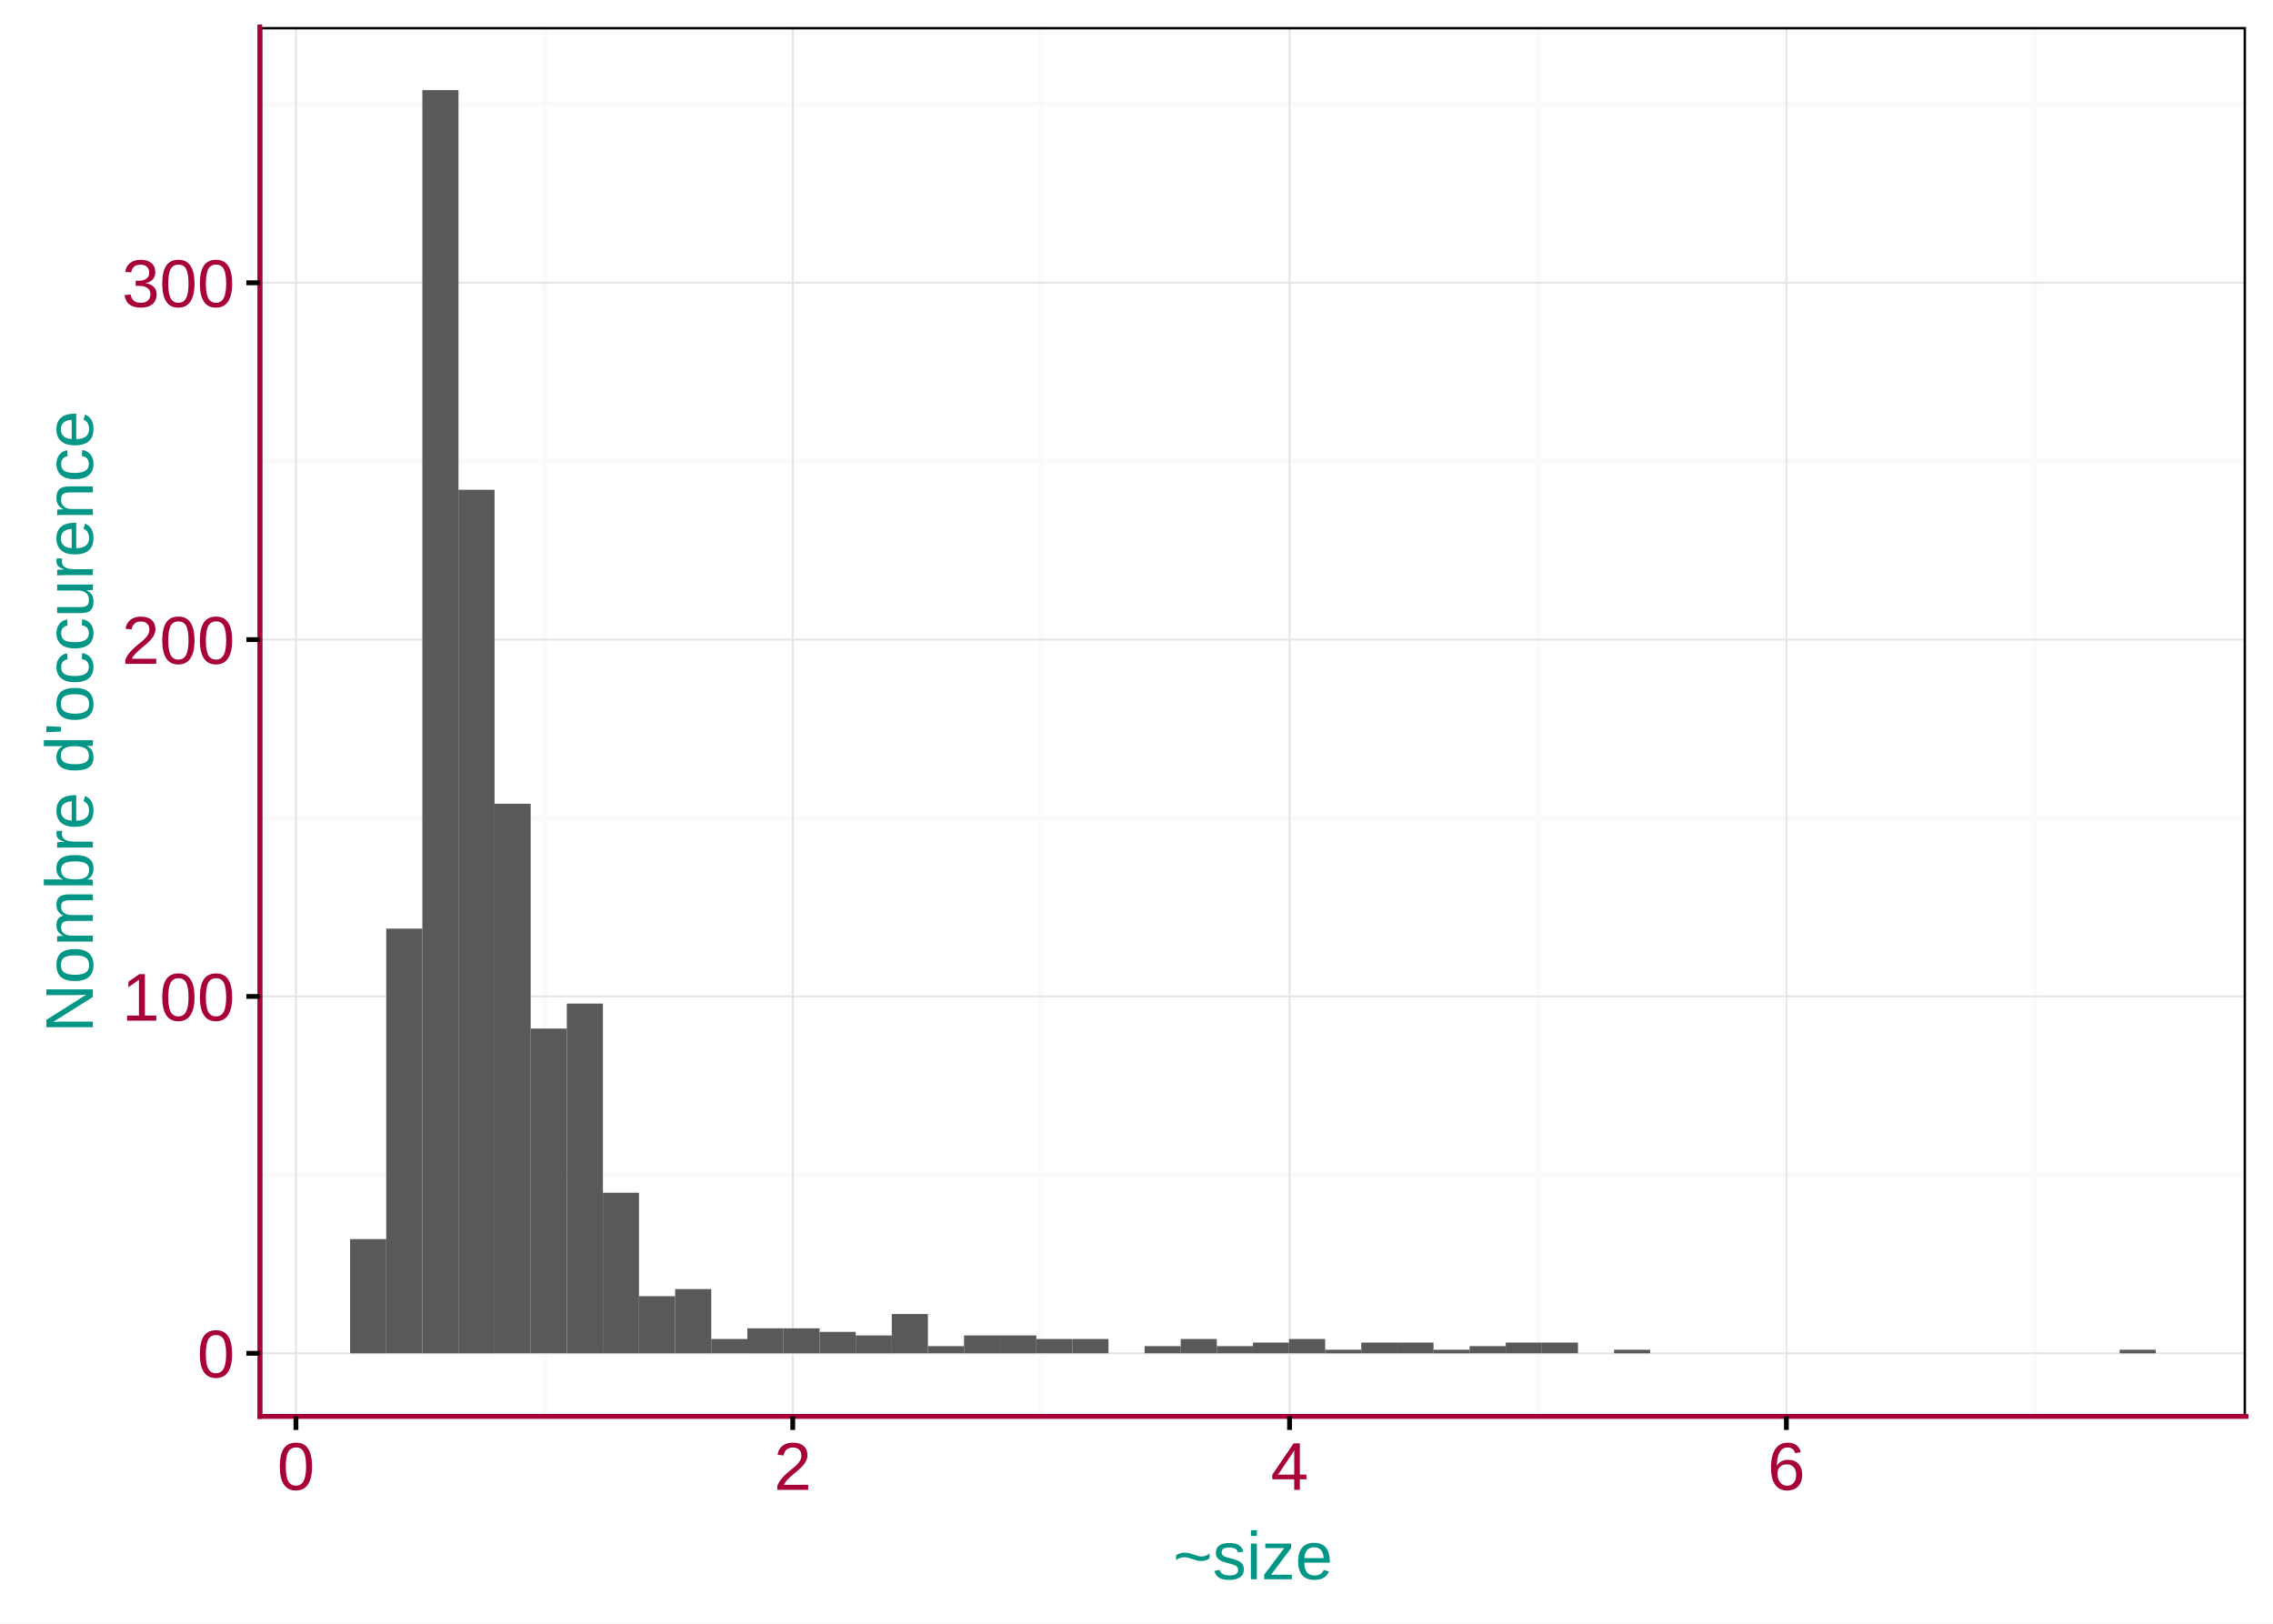
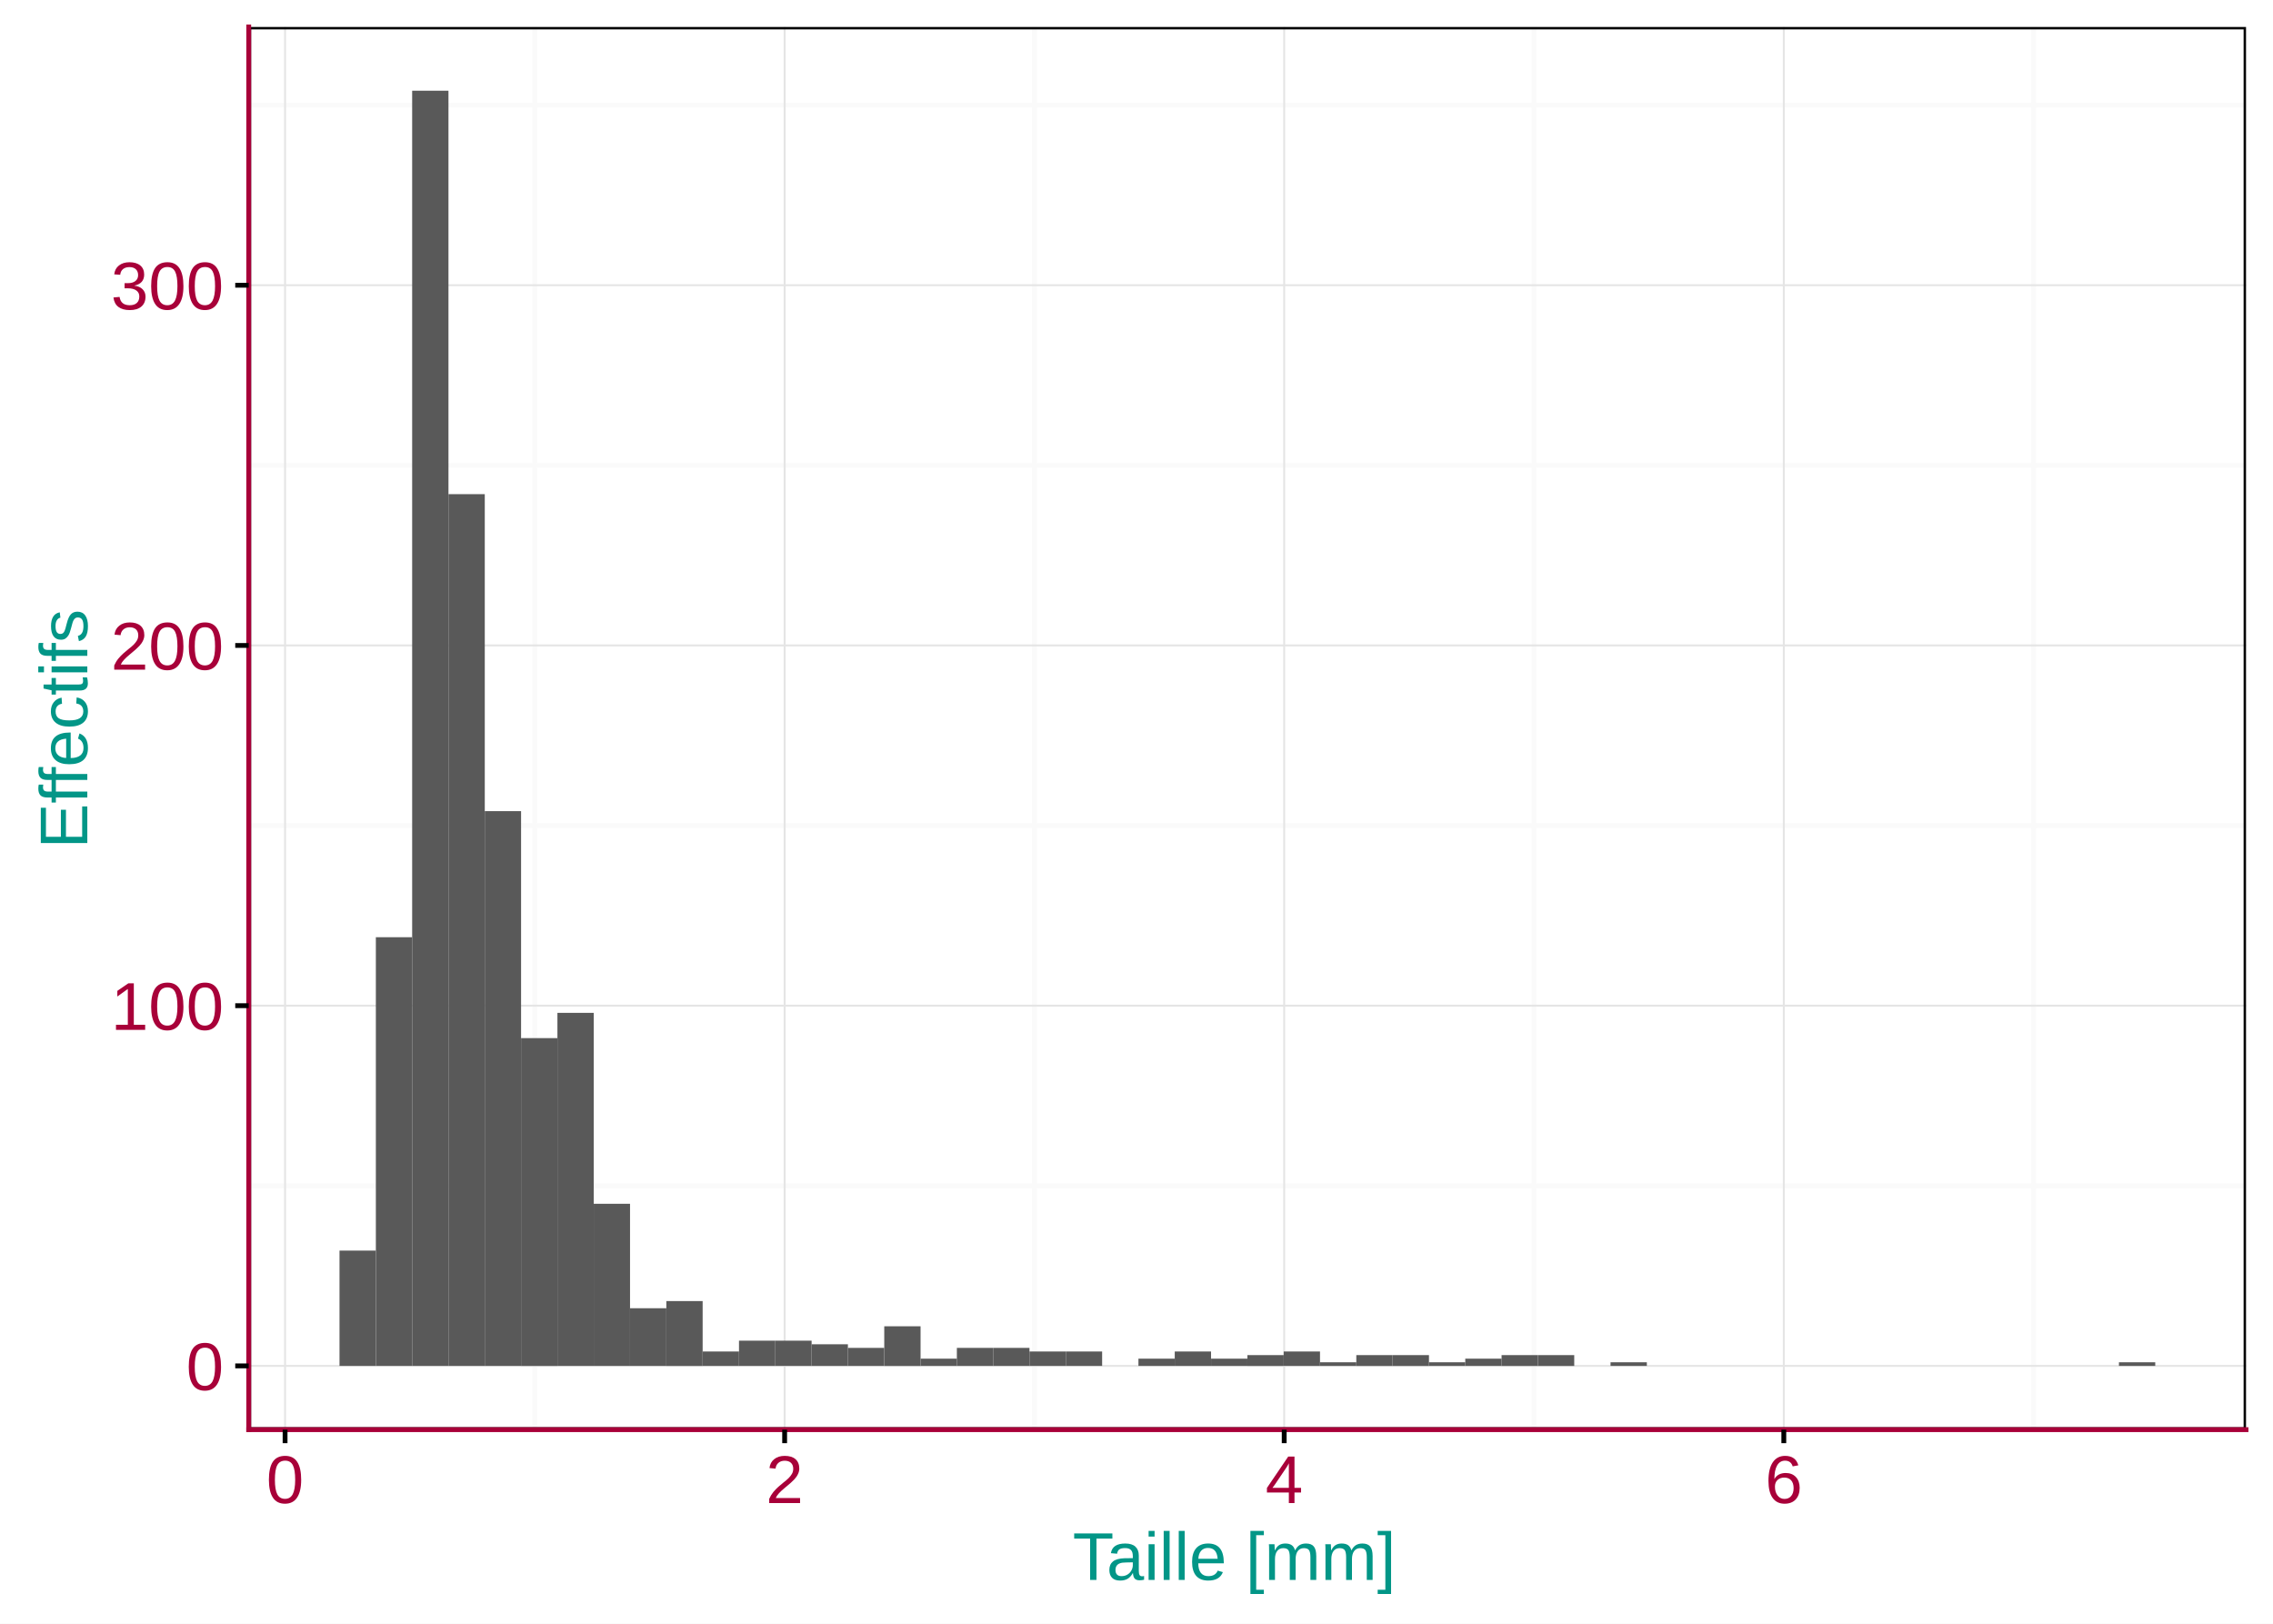
<svg xmlns="http://www.w3.org/2000/svg" viewBox="0 0 504.00 360.00">
  <defs>
    <style type="text/css">
    line, polyline, path, rect, circle {
      fill: none;
      stroke: #000000;
      stroke-linecap: round;
      stroke-linejoin: round;
      stroke-miterlimit: 10.00;
    }
  </style>
  </defs>
  <rect width="100%" height="100%" style="stroke: none; fill: #FFFFFF;" />
  <rect x="0.00" y="0.00" width="504.00" height="360.00" style="stroke-width: 0.00; stroke: none;" />
  <defs>
-     <clipPath id="cpNTcuNjEzMnw0OTguMDIyfDMxNC4wMzl8NS45Nzc1OA==">
-       <rect x="57.61" y="5.98" width="440.41" height="308.06" />
+     <clipPath id="cpNTUuMTUzMnw0OTguMDIyfDMxNi45Njd8NS45Nzc1OA==">
+       <rect x="55.15" y="5.98" width="442.87" height="310.99" />
    </clipPath>
  </defs>
-   <rect x="57.61" y="5.98" width="440.41" height="308.06" style="stroke-width: 0.00; stroke: none; fill: #FFFFFF;" clip-path="url(#cpNTcuNjEzMnw0OTguMDIyfDMxNC4wMzl8NS45Nzc1OA==)" />
-   <polyline points="57.61,260.48 498.02,260.48 " style="stroke-width: 1.07; stroke: #FAFAFA; stroke-linecap: butt;" clip-path="url(#cpNTcuNjEzMnw0OTguMDIyfDMxNC4wMzl8NS45Nzc1OA==)" />
-   <polyline points="57.61,181.37 498.02,181.37 " style="stroke-width: 1.07; stroke: #FAFAFA; stroke-linecap: butt;" clip-path="url(#cpNTcuNjEzMnw0OTguMDIyfDMxNC4wMzl8NS45Nzc1OA==)" />
-   <polyline points="57.61,102.26 498.02,102.26 " style="stroke-width: 1.07; stroke: #FAFAFA; stroke-linecap: butt;" clip-path="url(#cpNTcuNjEzMnw0OTguMDIyfDMxNC4wMzl8NS45Nzc1OA==)" />
-   <polyline points="57.61,23.14 498.02,23.14 " style="stroke-width: 1.07; stroke: #FAFAFA; stroke-linecap: butt;" clip-path="url(#cpNTcuNjEzMnw0OTguMDIyfDMxNC4wMzl8NS45Nzc1OA==)" />
-   <polyline points="120.70,314.04 120.70,5.98 " style="stroke-width: 1.07; stroke: #FAFAFA; stroke-linecap: butt;" clip-path="url(#cpNTcuNjEzMnw0OTguMDIyfDMxNC4wMzl8NS45Nzc1OA==)" />
-   <polyline points="230.86,314.04 230.86,5.98 " style="stroke-width: 1.07; stroke: #FAFAFA; stroke-linecap: butt;" clip-path="url(#cpNTcuNjEzMnw0OTguMDIyfDMxNC4wMzl8NS45Nzc1OA==)" />
-   <polyline points="341.02,314.04 341.02,5.98 " style="stroke-width: 1.07; stroke: #FAFAFA; stroke-linecap: butt;" clip-path="url(#cpNTcuNjEzMnw0OTguMDIyfDMxNC4wMzl8NS45Nzc1OA==)" />
-   <polyline points="451.17,314.04 451.17,5.98 " style="stroke-width: 1.07; stroke: #FAFAFA; stroke-linecap: butt;" clip-path="url(#cpNTcuNjEzMnw0OTguMDIyfDMxNC4wMzl8NS45Nzc1OA==)" />
-   <polyline points="57.61,300.04 498.02,300.04 " style="stroke-width: 0.43; stroke: #E5E5E5; stroke-linecap: butt;" clip-path="url(#cpNTcuNjEzMnw0OTguMDIyfDMxNC4wMzl8NS45Nzc1OA==)" />
-   <polyline points="57.61,220.92 498.02,220.92 " style="stroke-width: 0.43; stroke: #E5E5E5; stroke-linecap: butt;" clip-path="url(#cpNTcuNjEzMnw0OTguMDIyfDMxNC4wMzl8NS45Nzc1OA==)" />
-   <polyline points="57.61,141.81 498.02,141.81 " style="stroke-width: 0.43; stroke: #E5E5E5; stroke-linecap: butt;" clip-path="url(#cpNTcuNjEzMnw0OTguMDIyfDMxNC4wMzl8NS45Nzc1OA==)" />
-   <polyline points="57.61,62.70 498.02,62.70 " style="stroke-width: 0.43; stroke: #E5E5E5; stroke-linecap: butt;" clip-path="url(#cpNTcuNjEzMnw0OTguMDIyfDMxNC4wMzl8NS45Nzc1OA==)" />
-   <polyline points="65.62,314.04 65.62,5.98 " style="stroke-width: 0.43; stroke: #E5E5E5; stroke-linecap: butt;" clip-path="url(#cpNTcuNjEzMnw0OTguMDIyfDMxNC4wMzl8NS45Nzc1OA==)" />
-   <polyline points="175.78,314.04 175.78,5.98 " style="stroke-width: 0.43; stroke: #E5E5E5; stroke-linecap: butt;" clip-path="url(#cpNTcuNjEzMnw0OTguMDIyfDMxNC4wMzl8NS45Nzc1OA==)" />
-   <polyline points="285.94,314.04 285.94,5.98 " style="stroke-width: 0.43; stroke: #E5E5E5; stroke-linecap: butt;" clip-path="url(#cpNTcuNjEzMnw0OTguMDIyfDMxNC4wMzl8NS45Nzc1OA==)" />
-   <polyline points="396.10,314.04 396.10,5.98 " style="stroke-width: 0.43; stroke: #E5E5E5; stroke-linecap: butt;" clip-path="url(#cpNTcuNjEzMnw0OTguMDIyfDMxNC4wMzl8NS45Nzc1OA==)" />
-   <rect x="77.63" y="274.72" width="8.01" height="25.32" style="stroke-width: 1.07; stroke: none; stroke-linecap: butt; fill: #595959;" clip-path="url(#cpNTcuNjEzMnw0OTguMDIyfDMxNC4wMzl8NS45Nzc1OA==)" />
-   <rect x="85.64" y="205.89" width="8.01" height="94.14" style="stroke-width: 1.07; stroke: none; stroke-linecap: butt; fill: #595959;" clip-path="url(#cpNTcuNjEzMnw0OTguMDIyfDMxNC4wMzl8NS45Nzc1OA==)" />
-   <rect x="93.65" y="19.98" width="8.01" height="280.06" style="stroke-width: 1.07; stroke: none; stroke-linecap: butt; fill: #595959;" clip-path="url(#cpNTcuNjEzMnw0OTguMDIyfDMxNC4wMzl8NS45Nzc1OA==)" />
-   <rect x="101.65" y="108.59" width="8.01" height="191.45" style="stroke-width: 1.07; stroke: none; stroke-linecap: butt; fill: #595959;" clip-path="url(#cpNTcuNjEzMnw0OTguMDIyfDMxNC4wMzl8NS45Nzc1OA==)" />
-   <rect x="109.66" y="178.20" width="8.01" height="121.83" style="stroke-width: 1.07; stroke: none; stroke-linecap: butt; fill: #595959;" clip-path="url(#cpNTcuNjEzMnw0OTguMDIyfDMxNC4wMzl8NS45Nzc1OA==)" />
-   <rect x="117.67" y="228.04" width="8.01" height="71.99" style="stroke-width: 1.07; stroke: none; stroke-linecap: butt; fill: #595959;" clip-path="url(#cpNTcuNjEzMnw0OTguMDIyfDMxNC4wMzl8NS45Nzc1OA==)" />
-   <rect x="125.68" y="222.51" width="8.01" height="77.53" style="stroke-width: 1.07; stroke: none; stroke-linecap: butt; fill: #595959;" clip-path="url(#cpNTcuNjEzMnw0OTguMDIyfDMxNC4wMzl8NS45Nzc1OA==)" />
-   <rect x="133.68" y="264.44" width="8.01" height="35.60" style="stroke-width: 1.07; stroke: none; stroke-linecap: butt; fill: #595959;" clip-path="url(#cpNTcuNjEzMnw0OTguMDIyfDMxNC4wMzl8NS45Nzc1OA==)" />
-   <rect x="141.69" y="287.38" width="8.01" height="12.66" style="stroke-width: 1.07; stroke: none; stroke-linecap: butt; fill: #595959;" clip-path="url(#cpNTcuNjEzMnw0OTguMDIyfDMxNC4wMzl8NS45Nzc1OA==)" />
-   <rect x="149.70" y="285.80" width="8.01" height="14.24" style="stroke-width: 1.07; stroke: none; stroke-linecap: butt; fill: #595959;" clip-path="url(#cpNTcuNjEzMnw0OTguMDIyfDMxNC4wMzl8NS45Nzc1OA==)" />
-   <rect x="157.71" y="296.87" width="8.01" height="3.16" style="stroke-width: 1.07; stroke: none; stroke-linecap: butt; fill: #595959;" clip-path="url(#cpNTcuNjEzMnw0OTguMDIyfDMxNC4wMzl8NS45Nzc1OA==)" />
-   <rect x="165.71" y="294.50" width="8.01" height="5.54" style="stroke-width: 1.07; stroke: none; stroke-linecap: butt; fill: #595959;" clip-path="url(#cpNTcuNjEzMnw0OTguMDIyfDMxNC4wMzl8NS45Nzc1OA==)" />
-   <rect x="173.72" y="294.50" width="8.01" height="5.54" style="stroke-width: 1.07; stroke: none; stroke-linecap: butt; fill: #595959;" clip-path="url(#cpNTcuNjEzMnw0OTguMDIyfDMxNC4wMzl8NS45Nzc1OA==)" />
-   <rect x="181.73" y="295.29" width="8.01" height="4.75" style="stroke-width: 1.07; stroke: none; stroke-linecap: butt; fill: #595959;" clip-path="url(#cpNTcuNjEzMnw0OTguMDIyfDMxNC4wMzl8NS45Nzc1OA==)" />
-   <rect x="189.74" y="296.08" width="8.01" height="3.96" style="stroke-width: 1.07; stroke: none; stroke-linecap: butt; fill: #595959;" clip-path="url(#cpNTcuNjEzMnw0OTguMDIyfDMxNC4wMzl8NS45Nzc1OA==)" />
-   <rect x="197.74" y="291.33" width="8.01" height="8.70" style="stroke-width: 1.07; stroke: none; stroke-linecap: butt; fill: #595959;" clip-path="url(#cpNTcuNjEzMnw0OTguMDIyfDMxNC4wMzl8NS45Nzc1OA==)" />
-   <rect x="205.75" y="298.45" width="8.01" height="1.58" style="stroke-width: 1.07; stroke: none; stroke-linecap: butt; fill: #595959;" clip-path="url(#cpNTcuNjEzMnw0OTguMDIyfDMxNC4wMzl8NS45Nzc1OA==)" />
-   <rect x="213.76" y="296.08" width="8.01" height="3.96" style="stroke-width: 1.07; stroke: none; stroke-linecap: butt; fill: #595959;" clip-path="url(#cpNTcuNjEzMnw0OTguMDIyfDMxNC4wMzl8NS45Nzc1OA==)" />
-   <rect x="221.77" y="296.08" width="8.01" height="3.96" style="stroke-width: 1.07; stroke: none; stroke-linecap: butt; fill: #595959;" clip-path="url(#cpNTcuNjEzMnw0OTguMDIyfDMxNC4wMzl8NS45Nzc1OA==)" />
-   <rect x="229.77" y="296.87" width="8.01" height="3.16" style="stroke-width: 1.07; stroke: none; stroke-linecap: butt; fill: #595959;" clip-path="url(#cpNTcuNjEzMnw0OTguMDIyfDMxNC4wMzl8NS45Nzc1OA==)" />
-   <rect x="237.78" y="296.87" width="8.01" height="3.16" style="stroke-width: 1.07; stroke: none; stroke-linecap: butt; fill: #595959;" clip-path="url(#cpNTcuNjEzMnw0OTguMDIyfDMxNC4wMzl8NS45Nzc1OA==)" />
-   <rect x="245.79" y="300.04" width="8.01" height="0.00" style="stroke-width: 1.07; stroke: none; stroke-linecap: butt; fill: #595959;" clip-path="url(#cpNTcuNjEzMnw0OTguMDIyfDMxNC4wMzl8NS45Nzc1OA==)" />
-   <rect x="253.80" y="298.45" width="8.01" height="1.58" style="stroke-width: 1.07; stroke: none; stroke-linecap: butt; fill: #595959;" clip-path="url(#cpNTcuNjEzMnw0OTguMDIyfDMxNC4wMzl8NS45Nzc1OA==)" />
-   <rect x="261.80" y="296.87" width="8.01" height="3.16" style="stroke-width: 1.07; stroke: none; stroke-linecap: butt; fill: #595959;" clip-path="url(#cpNTcuNjEzMnw0OTguMDIyfDMxNC4wMzl8NS45Nzc1OA==)" />
-   <rect x="269.81" y="298.45" width="8.01" height="1.58" style="stroke-width: 1.07; stroke: none; stroke-linecap: butt; fill: #595959;" clip-path="url(#cpNTcuNjEzMnw0OTguMDIyfDMxNC4wMzl8NS45Nzc1OA==)" />
-   <rect x="277.82" y="297.66" width="8.01" height="2.37" style="stroke-width: 1.07; stroke: none; stroke-linecap: butt; fill: #595959;" clip-path="url(#cpNTcuNjEzMnw0OTguMDIyfDMxNC4wMzl8NS45Nzc1OA==)" />
-   <rect x="285.83" y="296.87" width="8.01" height="3.16" style="stroke-width: 1.07; stroke: none; stroke-linecap: butt; fill: #595959;" clip-path="url(#cpNTcuNjEzMnw0OTguMDIyfDMxNC4wMzl8NS45Nzc1OA==)" />
-   <rect x="293.83" y="299.25" width="8.01" height="0.79" style="stroke-width: 1.07; stroke: none; stroke-linecap: butt; fill: #595959;" clip-path="url(#cpNTcuNjEzMnw0OTguMDIyfDMxNC4wMzl8NS45Nzc1OA==)" />
-   <rect x="301.84" y="297.66" width="8.01" height="2.37" style="stroke-width: 1.07; stroke: none; stroke-linecap: butt; fill: #595959;" clip-path="url(#cpNTcuNjEzMnw0OTguMDIyfDMxNC4wMzl8NS45Nzc1OA==)" />
-   <rect x="309.85" y="297.66" width="8.01" height="2.37" style="stroke-width: 1.07; stroke: none; stroke-linecap: butt; fill: #595959;" clip-path="url(#cpNTcuNjEzMnw0OTguMDIyfDMxNC4wMzl8NS45Nzc1OA==)" />
-   <rect x="317.86" y="299.25" width="8.01" height="0.79" style="stroke-width: 1.07; stroke: none; stroke-linecap: butt; fill: #595959;" clip-path="url(#cpNTcuNjEzMnw0OTguMDIyfDMxNC4wMzl8NS45Nzc1OA==)" />
-   <rect x="325.86" y="298.45" width="8.01" height="1.58" style="stroke-width: 1.07; stroke: none; stroke-linecap: butt; fill: #595959;" clip-path="url(#cpNTcuNjEzMnw0OTguMDIyfDMxNC4wMzl8NS45Nzc1OA==)" />
-   <rect x="333.87" y="297.66" width="8.01" height="2.37" style="stroke-width: 1.07; stroke: none; stroke-linecap: butt; fill: #595959;" clip-path="url(#cpNTcuNjEzMnw0OTguMDIyfDMxNC4wMzl8NS45Nzc1OA==)" />
-   <rect x="341.88" y="297.66" width="8.01" height="2.37" style="stroke-width: 1.07; stroke: none; stroke-linecap: butt; fill: #595959;" clip-path="url(#cpNTcuNjEzMnw0OTguMDIyfDMxNC4wMzl8NS45Nzc1OA==)" />
-   <rect x="349.88" y="300.04" width="8.01" height="0.00" style="stroke-width: 1.07; stroke: none; stroke-linecap: butt; fill: #595959;" clip-path="url(#cpNTcuNjEzMnw0OTguMDIyfDMxNC4wMzl8NS45Nzc1OA==)" />
-   <rect x="357.89" y="299.25" width="8.01" height="0.79" style="stroke-width: 1.07; stroke: none; stroke-linecap: butt; fill: #595959;" clip-path="url(#cpNTcuNjEzMnw0OTguMDIyfDMxNC4wMzl8NS45Nzc1OA==)" />
-   <rect x="365.90" y="300.04" width="8.01" height="0.00" style="stroke-width: 1.07; stroke: none; stroke-linecap: butt; fill: #595959;" clip-path="url(#cpNTcuNjEzMnw0OTguMDIyfDMxNC4wMzl8NS45Nzc1OA==)" />
-   <rect x="373.91" y="300.04" width="8.01" height="0.00" style="stroke-width: 1.07; stroke: none; stroke-linecap: butt; fill: #595959;" clip-path="url(#cpNTcuNjEzMnw0OTguMDIyfDMxNC4wMzl8NS45Nzc1OA==)" />
-   <rect x="381.91" y="300.04" width="8.01" height="0.00" style="stroke-width: 1.07; stroke: none; stroke-linecap: butt; fill: #595959;" clip-path="url(#cpNTcuNjEzMnw0OTguMDIyfDMxNC4wMzl8NS45Nzc1OA==)" />
-   <rect x="389.92" y="300.04" width="8.01" height="0.00" style="stroke-width: 1.07; stroke: none; stroke-linecap: butt; fill: #595959;" clip-path="url(#cpNTcuNjEzMnw0OTguMDIyfDMxNC4wMzl8NS45Nzc1OA==)" />
-   <rect x="397.93" y="300.04" width="8.01" height="0.00" style="stroke-width: 1.07; stroke: none; stroke-linecap: butt; fill: #595959;" clip-path="url(#cpNTcuNjEzMnw0OTguMDIyfDMxNC4wMzl8NS45Nzc1OA==)" />
-   <rect x="405.94" y="300.04" width="8.01" height="0.00" style="stroke-width: 1.07; stroke: none; stroke-linecap: butt; fill: #595959;" clip-path="url(#cpNTcuNjEzMnw0OTguMDIyfDMxNC4wMzl8NS45Nzc1OA==)" />
-   <rect x="413.94" y="300.04" width="8.01" height="0.00" style="stroke-width: 1.07; stroke: none; stroke-linecap: butt; fill: #595959;" clip-path="url(#cpNTcuNjEzMnw0OTguMDIyfDMxNC4wMzl8NS45Nzc1OA==)" />
-   <rect x="421.95" y="300.04" width="8.01" height="0.00" style="stroke-width: 1.07; stroke: none; stroke-linecap: butt; fill: #595959;" clip-path="url(#cpNTcuNjEzMnw0OTguMDIyfDMxNC4wMzl8NS45Nzc1OA==)" />
-   <rect x="429.96" y="300.04" width="8.01" height="0.00" style="stroke-width: 1.07; stroke: none; stroke-linecap: butt; fill: #595959;" clip-path="url(#cpNTcuNjEzMnw0OTguMDIyfDMxNC4wMzl8NS45Nzc1OA==)" />
-   <rect x="437.97" y="300.04" width="8.01" height="0.00" style="stroke-width: 1.07; stroke: none; stroke-linecap: butt; fill: #595959;" clip-path="url(#cpNTcuNjEzMnw0OTguMDIyfDMxNC4wMzl8NS45Nzc1OA==)" />
-   <rect x="445.97" y="300.04" width="8.01" height="0.00" style="stroke-width: 1.07; stroke: none; stroke-linecap: butt; fill: #595959;" clip-path="url(#cpNTcuNjEzMnw0OTguMDIyfDMxNC4wMzl8NS45Nzc1OA==)" />
-   <rect x="453.98" y="300.04" width="8.01" height="0.00" style="stroke-width: 1.07; stroke: none; stroke-linecap: butt; fill: #595959;" clip-path="url(#cpNTcuNjEzMnw0OTguMDIyfDMxNC4wMzl8NS45Nzc1OA==)" />
-   <rect x="461.99" y="300.04" width="8.01" height="0.00" style="stroke-width: 1.07; stroke: none; stroke-linecap: butt; fill: #595959;" clip-path="url(#cpNTcuNjEzMnw0OTguMDIyfDMxNC4wMzl8NS45Nzc1OA==)" />
-   <rect x="470.00" y="299.25" width="8.01" height="0.79" style="stroke-width: 1.07; stroke: none; stroke-linecap: butt; fill: #595959;" clip-path="url(#cpNTcuNjEzMnw0OTguMDIyfDMxNC4wMzl8NS45Nzc1OA==)" />
-   <rect x="57.61" y="5.98" width="440.41" height="308.06" style="stroke-width: 1.07;" clip-path="url(#cpNTcuNjEzMnw0OTguMDIyfDMxNC4wMzl8NS45Nzc1OA==)" />
+   <rect x="55.15" y="5.98" width="442.87" height="310.99" style="stroke-width: 0.00; stroke: none; fill: #FFFFFF;" clip-path="url(#cpNTUuMTUzMnw0OTguMDIyfDMxNi45Njd8NS45Nzc1OA==)" />
+   <polyline points="55.15,262.90 498.02,262.90 " style="stroke-width: 1.07; stroke: #FAFAFA; stroke-linecap: butt;" clip-path="url(#cpNTUuMTUzMnw0OTguMDIyfDMxNi45Njd8NS45Nzc1OA==)" />
+   <polyline points="55.15,183.04 498.02,183.04 " style="stroke-width: 1.07; stroke: #FAFAFA; stroke-linecap: butt;" clip-path="url(#cpNTUuMTUzMnw0OTguMDIyfDMxNi45Njd8NS45Nzc1OA==)" />
+   <polyline points="55.15,103.17 498.02,103.17 " style="stroke-width: 1.07; stroke: #FAFAFA; stroke-linecap: butt;" clip-path="url(#cpNTUuMTUzMnw0OTguMDIyfDMxNi45Njd8NS45Nzc1OA==)" />
+   <polyline points="55.15,23.31 498.02,23.31 " style="stroke-width: 1.07; stroke: #FAFAFA; stroke-linecap: butt;" clip-path="url(#cpNTUuMTUzMnw0OTguMDIyfDMxNi45Njd8NS45Nzc1OA==)" />
+   <polyline points="118.59,316.97 118.59,5.98 " style="stroke-width: 1.07; stroke: #FAFAFA; stroke-linecap: butt;" clip-path="url(#cpNTUuMTUzMnw0OTguMDIyfDMxNi45Njd8NS45Nzc1OA==)" />
+   <polyline points="229.37,316.97 229.37,5.98 " style="stroke-width: 1.07; stroke: #FAFAFA; stroke-linecap: butt;" clip-path="url(#cpNTUuMTUzMnw0OTguMDIyfDMxNi45Njd8NS45Nzc1OA==)" />
+   <polyline points="340.14,316.97 340.14,5.98 " style="stroke-width: 1.07; stroke: #FAFAFA; stroke-linecap: butt;" clip-path="url(#cpNTUuMTUzMnw0OTguMDIyfDMxNi45Njd8NS45Nzc1OA==)" />
+   <polyline points="450.91,316.97 450.91,5.98 " style="stroke-width: 1.07; stroke: #FAFAFA; stroke-linecap: butt;" clip-path="url(#cpNTUuMTUzMnw0OTguMDIyfDMxNi45Njd8NS45Nzc1OA==)" />
+   <polyline points="55.15,302.83 498.02,302.83 " style="stroke-width: 0.43; stroke: #E5E5E5; stroke-linecap: butt;" clip-path="url(#cpNTUuMTUzMnw0OTguMDIyfDMxNi45Njd8NS45Nzc1OA==)" />
+   <polyline points="55.15,222.97 498.02,222.97 " style="stroke-width: 0.43; stroke: #E5E5E5; stroke-linecap: butt;" clip-path="url(#cpNTUuMTUzMnw0OTguMDIyfDMxNi45Njd8NS45Nzc1OA==)" />
+   <polyline points="55.15,143.10 498.02,143.10 " style="stroke-width: 0.43; stroke: #E5E5E5; stroke-linecap: butt;" clip-path="url(#cpNTUuMTUzMnw0OTguMDIyfDMxNi45Njd8NS45Nzc1OA==)" />
+   <polyline points="55.15,63.24 498.02,63.24 " style="stroke-width: 0.43; stroke: #E5E5E5; stroke-linecap: butt;" clip-path="url(#cpNTUuMTUzMnw0OTguMDIyfDMxNi45Njd8NS45Nzc1OA==)" />
+   <polyline points="63.21,316.97 63.21,5.98 " style="stroke-width: 0.43; stroke: #E5E5E5; stroke-linecap: butt;" clip-path="url(#cpNTUuMTUzMnw0OTguMDIyfDMxNi45Njd8NS45Nzc1OA==)" />
+   <polyline points="173.98,316.97 173.98,5.98 " style="stroke-width: 0.43; stroke: #E5E5E5; stroke-linecap: butt;" clip-path="url(#cpNTUuMTUzMnw0OTguMDIyfDMxNi45Njd8NS45Nzc1OA==)" />
+   <polyline points="284.75,316.97 284.75,5.98 " style="stroke-width: 0.43; stroke: #E5E5E5; stroke-linecap: butt;" clip-path="url(#cpNTUuMTUzMnw0OTguMDIyfDMxNi45Njd8NS45Nzc1OA==)" />
+   <polyline points="395.53,316.97 395.53,5.98 " style="stroke-width: 0.43; stroke: #E5E5E5; stroke-linecap: butt;" clip-path="url(#cpNTUuMTUzMnw0OTguMDIyfDMxNi45Njd8NS45Nzc1OA==)" />
+   <rect x="75.28" y="277.27" width="8.05" height="25.56" style="stroke-width: 1.07; stroke: none; stroke-linecap: butt; fill: #595959;" clip-path="url(#cpNTUuMTUzMnw0OTguMDIyfDMxNi45Njd8NS45Nzc1OA==)" />
+   <rect x="83.34" y="207.79" width="8.05" height="95.04" style="stroke-width: 1.07; stroke: none; stroke-linecap: butt; fill: #595959;" clip-path="url(#cpNTUuMTUzMnw0OTguMDIyfDMxNi45Njd8NS45Nzc1OA==)" />
+   <rect x="91.39" y="20.11" width="8.05" height="282.72" style="stroke-width: 1.07; stroke: none; stroke-linecap: butt; fill: #595959;" clip-path="url(#cpNTUuMTUzMnw0OTguMDIyfDMxNi45Njd8NS45Nzc1OA==)" />
+   <rect x="99.44" y="109.56" width="8.05" height="193.27" style="stroke-width: 1.07; stroke: none; stroke-linecap: butt; fill: #595959;" clip-path="url(#cpNTUuMTUzMnw0OTguMDIyfDMxNi45Njd8NS45Nzc1OA==)" />
+   <rect x="107.49" y="179.84" width="8.05" height="122.99" style="stroke-width: 1.07; stroke: none; stroke-linecap: butt; fill: #595959;" clip-path="url(#cpNTUuMTUzMnw0OTguMDIyfDMxNi45Njd8NS45Nzc1OA==)" />
+   <rect x="115.54" y="230.16" width="8.05" height="72.68" style="stroke-width: 1.07; stroke: none; stroke-linecap: butt; fill: #595959;" clip-path="url(#cpNTUuMTUzMnw0OTguMDIyfDMxNi45Njd8NS45Nzc1OA==)" />
+   <rect x="123.60" y="224.56" width="8.05" height="78.27" style="stroke-width: 1.07; stroke: none; stroke-linecap: butt; fill: #595959;" clip-path="url(#cpNTUuMTUzMnw0OTguMDIyfDMxNi45Njd8NS45Nzc1OA==)" />
+   <rect x="131.65" y="266.89" width="8.05" height="35.94" style="stroke-width: 1.07; stroke: none; stroke-linecap: butt; fill: #595959;" clip-path="url(#cpNTUuMTUzMnw0OTguMDIyfDMxNi45Njd8NS45Nzc1OA==)" />
+   <rect x="139.70" y="290.05" width="8.05" height="12.78" style="stroke-width: 1.07; stroke: none; stroke-linecap: butt; fill: #595959;" clip-path="url(#cpNTUuMTUzMnw0OTguMDIyfDMxNi45Njd8NS45Nzc1OA==)" />
+   <rect x="147.75" y="288.46" width="8.05" height="14.38" style="stroke-width: 1.07; stroke: none; stroke-linecap: butt; fill: #595959;" clip-path="url(#cpNTUuMTUzMnw0OTguMDIyfDMxNi45Njd8NS45Nzc1OA==)" />
+   <rect x="155.81" y="299.64" width="8.05" height="3.19" style="stroke-width: 1.07; stroke: none; stroke-linecap: butt; fill: #595959;" clip-path="url(#cpNTUuMTUzMnw0OTguMDIyfDMxNi45Njd8NS45Nzc1OA==)" />
+   <rect x="163.86" y="297.24" width="8.05" height="5.59" style="stroke-width: 1.07; stroke: none; stroke-linecap: butt; fill: #595959;" clip-path="url(#cpNTUuMTUzMnw0OTguMDIyfDMxNi45Njd8NS45Nzc1OA==)" />
+   <rect x="171.91" y="297.24" width="8.05" height="5.59" style="stroke-width: 1.07; stroke: none; stroke-linecap: butt; fill: #595959;" clip-path="url(#cpNTUuMTUzMnw0OTguMDIyfDMxNi45Njd8NS45Nzc1OA==)" />
+   <rect x="179.96" y="298.04" width="8.05" height="4.79" style="stroke-width: 1.07; stroke: none; stroke-linecap: butt; fill: #595959;" clip-path="url(#cpNTUuMTUzMnw0OTguMDIyfDMxNi45Njd8NS45Nzc1OA==)" />
+   <rect x="188.01" y="298.84" width="8.05" height="3.99" style="stroke-width: 1.07; stroke: none; stroke-linecap: butt; fill: #595959;" clip-path="url(#cpNTUuMTUzMnw0OTguMDIyfDMxNi45Njd8NS45Nzc1OA==)" />
+   <rect x="196.07" y="294.05" width="8.05" height="8.79" style="stroke-width: 1.07; stroke: none; stroke-linecap: butt; fill: #595959;" clip-path="url(#cpNTUuMTUzMnw0OTguMDIyfDMxNi45Njd8NS45Nzc1OA==)" />
+   <rect x="204.12" y="301.23" width="8.05" height="1.60" style="stroke-width: 1.07; stroke: none; stroke-linecap: butt; fill: #595959;" clip-path="url(#cpNTUuMTUzMnw0OTguMDIyfDMxNi45Njd8NS45Nzc1OA==)" />
+   <rect x="212.17" y="298.84" width="8.05" height="3.99" style="stroke-width: 1.07; stroke: none; stroke-linecap: butt; fill: #595959;" clip-path="url(#cpNTUuMTUzMnw0OTguMDIyfDMxNi45Njd8NS45Nzc1OA==)" />
+   <rect x="220.22" y="298.84" width="8.05" height="3.99" style="stroke-width: 1.07; stroke: none; stroke-linecap: butt; fill: #595959;" clip-path="url(#cpNTUuMTUzMnw0OTguMDIyfDMxNi45Njd8NS45Nzc1OA==)" />
+   <rect x="228.27" y="299.64" width="8.05" height="3.19" style="stroke-width: 1.07; stroke: none; stroke-linecap: butt; fill: #595959;" clip-path="url(#cpNTUuMTUzMnw0OTguMDIyfDMxNi45Njd8NS45Nzc1OA==)" />
+   <rect x="236.33" y="299.64" width="8.05" height="3.19" style="stroke-width: 1.07; stroke: none; stroke-linecap: butt; fill: #595959;" clip-path="url(#cpNTUuMTUzMnw0OTguMDIyfDMxNi45Njd8NS45Nzc1OA==)" />
+   <rect x="244.38" y="302.83" width="8.05" height="0.00" style="stroke-width: 1.07; stroke: none; stroke-linecap: butt; fill: #595959;" clip-path="url(#cpNTUuMTUzMnw0OTguMDIyfDMxNi45Njd8NS45Nzc1OA==)" />
+   <rect x="252.43" y="301.23" width="8.05" height="1.60" style="stroke-width: 1.07; stroke: none; stroke-linecap: butt; fill: #595959;" clip-path="url(#cpNTUuMTUzMnw0OTguMDIyfDMxNi45Njd8NS45Nzc1OA==)" />
+   <rect x="260.48" y="299.64" width="8.05" height="3.19" style="stroke-width: 1.07; stroke: none; stroke-linecap: butt; fill: #595959;" clip-path="url(#cpNTUuMTUzMnw0OTguMDIyfDMxNi45Njd8NS45Nzc1OA==)" />
+   <rect x="268.54" y="301.23" width="8.05" height="1.60" style="stroke-width: 1.07; stroke: none; stroke-linecap: butt; fill: #595959;" clip-path="url(#cpNTUuMTUzMnw0OTguMDIyfDMxNi45Njd8NS45Nzc1OA==)" />
+   <rect x="276.59" y="300.44" width="8.05" height="2.40" style="stroke-width: 1.07; stroke: none; stroke-linecap: butt; fill: #595959;" clip-path="url(#cpNTUuMTUzMnw0OTguMDIyfDMxNi45Njd8NS45Nzc1OA==)" />
+   <rect x="284.64" y="299.64" width="8.05" height="3.19" style="stroke-width: 1.07; stroke: none; stroke-linecap: butt; fill: #595959;" clip-path="url(#cpNTUuMTUzMnw0OTguMDIyfDMxNi45Njd8NS45Nzc1OA==)" />
+   <rect x="292.69" y="302.03" width="8.05" height="0.80" style="stroke-width: 1.07; stroke: none; stroke-linecap: butt; fill: #595959;" clip-path="url(#cpNTUuMTUzMnw0OTguMDIyfDMxNi45Njd8NS45Nzc1OA==)" />
+   <rect x="300.74" y="300.44" width="8.05" height="2.40" style="stroke-width: 1.07; stroke: none; stroke-linecap: butt; fill: #595959;" clip-path="url(#cpNTUuMTUzMnw0OTguMDIyfDMxNi45Njd8NS45Nzc1OA==)" />
+   <rect x="308.80" y="300.44" width="8.05" height="2.40" style="stroke-width: 1.07; stroke: none; stroke-linecap: butt; fill: #595959;" clip-path="url(#cpNTUuMTUzMnw0OTguMDIyfDMxNi45Njd8NS45Nzc1OA==)" />
+   <rect x="316.85" y="302.03" width="8.05" height="0.80" style="stroke-width: 1.07; stroke: none; stroke-linecap: butt; fill: #595959;" clip-path="url(#cpNTUuMTUzMnw0OTguMDIyfDMxNi45Njd8NS45Nzc1OA==)" />
+   <rect x="324.90" y="301.23" width="8.05" height="1.60" style="stroke-width: 1.07; stroke: none; stroke-linecap: butt; fill: #595959;" clip-path="url(#cpNTUuMTUzMnw0OTguMDIyfDMxNi45Njd8NS45Nzc1OA==)" />
+   <rect x="332.95" y="300.44" width="8.05" height="2.40" style="stroke-width: 1.07; stroke: none; stroke-linecap: butt; fill: #595959;" clip-path="url(#cpNTUuMTUzMnw0OTguMDIyfDMxNi45Njd8NS45Nzc1OA==)" />
+   <rect x="341.01" y="300.44" width="8.05" height="2.40" style="stroke-width: 1.07; stroke: none; stroke-linecap: butt; fill: #595959;" clip-path="url(#cpNTUuMTUzMnw0OTguMDIyfDMxNi45Njd8NS45Nzc1OA==)" />
+   <rect x="349.06" y="302.83" width="8.05" height="0.00" style="stroke-width: 1.07; stroke: none; stroke-linecap: butt; fill: #595959;" clip-path="url(#cpNTUuMTUzMnw0OTguMDIyfDMxNi45Njd8NS45Nzc1OA==)" />
+   <rect x="357.11" y="302.03" width="8.05" height="0.80" style="stroke-width: 1.07; stroke: none; stroke-linecap: butt; fill: #595959;" clip-path="url(#cpNTUuMTUzMnw0OTguMDIyfDMxNi45Njd8NS45Nzc1OA==)" />
+   <rect x="365.16" y="302.83" width="8.05" height="0.00" style="stroke-width: 1.07; stroke: none; stroke-linecap: butt; fill: #595959;" clip-path="url(#cpNTUuMTUzMnw0OTguMDIyfDMxNi45Njd8NS45Nzc1OA==)" />
+   <rect x="373.21" y="302.83" width="8.05" height="0.00" style="stroke-width: 1.07; stroke: none; stroke-linecap: butt; fill: #595959;" clip-path="url(#cpNTUuMTUzMnw0OTguMDIyfDMxNi45Njd8NS45Nzc1OA==)" />
+   <rect x="381.27" y="302.83" width="8.05" height="0.00" style="stroke-width: 1.07; stroke: none; stroke-linecap: butt; fill: #595959;" clip-path="url(#cpNTUuMTUzMnw0OTguMDIyfDMxNi45Njd8NS45Nzc1OA==)" />
+   <rect x="389.32" y="302.83" width="8.05" height="0.00" style="stroke-width: 1.07; stroke: none; stroke-linecap: butt; fill: #595959;" clip-path="url(#cpNTUuMTUzMnw0OTguMDIyfDMxNi45Njd8NS45Nzc1OA==)" />
+   <rect x="397.37" y="302.83" width="8.05" height="0.00" style="stroke-width: 1.07; stroke: none; stroke-linecap: butt; fill: #595959;" clip-path="url(#cpNTUuMTUzMnw0OTguMDIyfDMxNi45Njd8NS45Nzc1OA==)" />
+   <rect x="405.42" y="302.83" width="8.05" height="0.00" style="stroke-width: 1.07; stroke: none; stroke-linecap: butt; fill: #595959;" clip-path="url(#cpNTUuMTUzMnw0OTguMDIyfDMxNi45Njd8NS45Nzc1OA==)" />
+   <rect x="413.47" y="302.83" width="8.05" height="0.00" style="stroke-width: 1.07; stroke: none; stroke-linecap: butt; fill: #595959;" clip-path="url(#cpNTUuMTUzMnw0OTguMDIyfDMxNi45Njd8NS45Nzc1OA==)" />
+   <rect x="421.53" y="302.83" width="8.05" height="0.00" style="stroke-width: 1.07; stroke: none; stroke-linecap: butt; fill: #595959;" clip-path="url(#cpNTUuMTUzMnw0OTguMDIyfDMxNi45Njd8NS45Nzc1OA==)" />
+   <rect x="429.58" y="302.83" width="8.05" height="0.00" style="stroke-width: 1.07; stroke: none; stroke-linecap: butt; fill: #595959;" clip-path="url(#cpNTUuMTUzMnw0OTguMDIyfDMxNi45Njd8NS45Nzc1OA==)" />
+   <rect x="437.63" y="302.83" width="8.05" height="0.00" style="stroke-width: 1.07; stroke: none; stroke-linecap: butt; fill: #595959;" clip-path="url(#cpNTUuMTUzMnw0OTguMDIyfDMxNi45Njd8NS45Nzc1OA==)" />
+   <rect x="445.68" y="302.83" width="8.05" height="0.00" style="stroke-width: 1.07; stroke: none; stroke-linecap: butt; fill: #595959;" clip-path="url(#cpNTUuMTUzMnw0OTguMDIyfDMxNi45Njd8NS45Nzc1OA==)" />
+   <rect x="453.74" y="302.83" width="8.05" height="0.00" style="stroke-width: 1.07; stroke: none; stroke-linecap: butt; fill: #595959;" clip-path="url(#cpNTUuMTUzMnw0OTguMDIyfDMxNi45Njd8NS45Nzc1OA==)" />
+   <rect x="461.79" y="302.83" width="8.05" height="0.00" style="stroke-width: 1.07; stroke: none; stroke-linecap: butt; fill: #595959;" clip-path="url(#cpNTUuMTUzMnw0OTguMDIyfDMxNi45Njd8NS45Nzc1OA==)" />
+   <rect x="469.84" y="302.03" width="8.05" height="0.80" style="stroke-width: 1.07; stroke: none; stroke-linecap: butt; fill: #595959;" clip-path="url(#cpNTUuMTUzMnw0OTguMDIyfDMxNi45Njd8NS45Nzc1OA==)" />
+   <rect x="55.15" y="5.98" width="442.87" height="310.99" style="stroke-width: 1.07;" clip-path="url(#cpNTUuMTUzMnw0OTguMDIyfDMxNi45Njd8NS45Nzc1OA==)" />
  <defs>
    <clipPath id="cpMHw1MDR8MzYwfDA=">
      <rect x="0.00" y="0.00" width="504.00" height="360.00" />
    </clipPath>
  </defs>
-   <polyline points="57.61,314.04 57.61,5.98 " style="stroke-width: 1.07; stroke: #A80039; stroke-linecap: square;" clip-path="url(#cpMHw1MDR8MzYwfDA=)" />
+   <polyline points="55.15,316.97 55.15,5.98 " style="stroke-width: 1.07; stroke: #A80039; stroke-linecap: square;" clip-path="url(#cpMHw1MDR8MzYwfDA=)" />
  <g clip-path="url(#cpMHw1MDR8MzYwfDA=)">
-     <text x="43.72" y="305.40" style="font-size: 15.00px; fill: #A80039; font-family: Arial;" textLength="8.34px" lengthAdjust="spacingAndGlyphs">0</text>
+     <text x="41.26" y="308.20" style="font-size: 15.00px; fill: #A80039; font-family: Arial;" textLength="8.34px" lengthAdjust="spacingAndGlyphs">0</text>
  </g>
  <g clip-path="url(#cpMHw1MDR8MzYwfDA=)">
-     <text x="27.04" y="226.29" style="font-size: 15.00px; fill: #A80039; font-family: Arial;" textLength="25.03px" lengthAdjust="spacingAndGlyphs">100</text>
+     <text x="24.58" y="228.33" style="font-size: 15.00px; fill: #A80039; font-family: Arial;" textLength="25.03px" lengthAdjust="spacingAndGlyphs">100</text>
  </g>
  <g clip-path="url(#cpMHw1MDR8MzYwfDA=)">
-     <text x="27.04" y="147.18" style="font-size: 15.00px; fill: #A80039; font-family: Arial;" textLength="25.03px" lengthAdjust="spacingAndGlyphs">200</text>
+     <text x="24.58" y="148.47" style="font-size: 15.00px; fill: #A80039; font-family: Arial;" textLength="25.03px" lengthAdjust="spacingAndGlyphs">200</text>
  </g>
  <g clip-path="url(#cpMHw1MDR8MzYwfDA=)">
-     <text x="27.04" y="68.07" style="font-size: 15.00px; fill: #A80039; font-family: Arial;" textLength="25.03px" lengthAdjust="spacingAndGlyphs">300</text>
+     <text x="24.58" y="68.61" style="font-size: 15.00px; fill: #A80039; font-family: Arial;" textLength="25.03px" lengthAdjust="spacingAndGlyphs">300</text>
  </g>
-   <polyline points="54.62,300.04 57.61,300.04 " style="stroke-width: 1.07; stroke-linecap: butt;" clip-path="url(#cpMHw1MDR8MzYwfDA=)" />
-   <polyline points="54.62,220.92 57.61,220.92 " style="stroke-width: 1.07; stroke-linecap: butt;" clip-path="url(#cpMHw1MDR8MzYwfDA=)" />
-   <polyline points="54.62,141.81 57.61,141.81 " style="stroke-width: 1.07; stroke-linecap: butt;" clip-path="url(#cpMHw1MDR8MzYwfDA=)" />
-   <polyline points="54.62,62.70 57.61,62.70 " style="stroke-width: 1.07; stroke-linecap: butt;" clip-path="url(#cpMHw1MDR8MzYwfDA=)" />
-   <polyline points="57.61,314.04 498.02,314.04 " style="stroke-width: 1.07; stroke: #A80039; stroke-linecap: square;" clip-path="url(#cpMHw1MDR8MzYwfDA=)" />
-   <polyline points="65.62,317.03 65.62,314.04 " style="stroke-width: 1.07; stroke-linecap: butt;" clip-path="url(#cpMHw1MDR8MzYwfDA=)" />
-   <polyline points="175.78,317.03 175.78,314.04 " style="stroke-width: 1.07; stroke-linecap: butt;" clip-path="url(#cpMHw1MDR8MzYwfDA=)" />
-   <polyline points="285.94,317.03 285.94,314.04 " style="stroke-width: 1.07; stroke-linecap: butt;" clip-path="url(#cpMHw1MDR8MzYwfDA=)" />
-   <polyline points="396.10,317.03 396.10,314.04 " style="stroke-width: 1.07; stroke-linecap: butt;" clip-path="url(#cpMHw1MDR8MzYwfDA=)" />
+   <polyline points="52.16,302.83 55.15,302.83 " style="stroke-width: 1.07; stroke-linecap: butt;" clip-path="url(#cpMHw1MDR8MzYwfDA=)" />
+   <polyline points="52.16,222.97 55.15,222.97 " style="stroke-width: 1.07; stroke-linecap: butt;" clip-path="url(#cpMHw1MDR8MzYwfDA=)" />
+   <polyline points="52.16,143.10 55.15,143.10 " style="stroke-width: 1.07; stroke-linecap: butt;" clip-path="url(#cpMHw1MDR8MzYwfDA=)" />
+   <polyline points="52.16,63.24 55.15,63.24 " style="stroke-width: 1.07; stroke-linecap: butt;" clip-path="url(#cpMHw1MDR8MzYwfDA=)" />
+   <polyline points="55.15,316.97 498.02,316.97 " style="stroke-width: 1.07; stroke: #A80039; stroke-linecap: square;" clip-path="url(#cpMHw1MDR8MzYwfDA=)" />
+   <polyline points="63.21,319.96 63.21,316.97 " style="stroke-width: 1.07; stroke-linecap: butt;" clip-path="url(#cpMHw1MDR8MzYwfDA=)" />
+   <polyline points="173.98,319.96 173.98,316.97 " style="stroke-width: 1.07; stroke-linecap: butt;" clip-path="url(#cpMHw1MDR8MzYwfDA=)" />
+   <polyline points="284.75,319.96 284.75,316.97 " style="stroke-width: 1.07; stroke-linecap: butt;" clip-path="url(#cpMHw1MDR8MzYwfDA=)" />
+   <polyline points="395.53,319.96 395.53,316.97 " style="stroke-width: 1.07; stroke-linecap: butt;" clip-path="url(#cpMHw1MDR8MzYwfDA=)" />
  <g clip-path="url(#cpMHw1MDR8MzYwfDA=)">
-     <text x="61.45" y="330.32" style="font-size: 15.00px; fill: #A80039; font-family: Arial;" textLength="8.34px" lengthAdjust="spacingAndGlyphs">0</text>
+     <text x="59.03" y="333.25" style="font-size: 15.00px; fill: #A80039; font-family: Arial;" textLength="8.34px" lengthAdjust="spacingAndGlyphs">0</text>
  </g>
  <g clip-path="url(#cpMHw1MDR8MzYwfDA=)">
-     <text x="171.61" y="330.32" style="font-size: 15.00px; fill: #A80039; font-family: Arial;" textLength="8.34px" lengthAdjust="spacingAndGlyphs">2</text>
+     <text x="169.81" y="333.25" style="font-size: 15.00px; fill: #A80039; font-family: Arial;" textLength="8.34px" lengthAdjust="spacingAndGlyphs">2</text>
  </g>
  <g clip-path="url(#cpMHw1MDR8MzYwfDA=)">
-     <text x="281.77" y="330.32" style="font-size: 15.00px; fill: #A80039; font-family: Arial;" textLength="8.34px" lengthAdjust="spacingAndGlyphs">4</text>
+     <text x="280.58" y="333.25" style="font-size: 15.00px; fill: #A80039; font-family: Arial;" textLength="8.34px" lengthAdjust="spacingAndGlyphs">4</text>
  </g>
  <g clip-path="url(#cpMHw1MDR8MzYwfDA=)">
-     <text x="391.92" y="330.32" style="font-size: 15.00px; fill: #A80039; font-family: Arial;" textLength="8.34px" lengthAdjust="spacingAndGlyphs">6</text>
+     <text x="391.36" y="333.25" style="font-size: 15.00px; fill: #A80039; font-family: Arial;" textLength="8.34px" lengthAdjust="spacingAndGlyphs">6</text>
  </g>
  <g clip-path="url(#cpMHw1MDR8MzYwfDA=)">
-     <text x="260.10" y="350.14" style="font-size: 15.00px; fill: #029687; font-family: Arial;" textLength="35.43px" lengthAdjust="spacingAndGlyphs">~size</text>
+     <text x="237.84" y="350.29" style="font-size: 15.00px; fill: #029687; font-family: Arial;" textLength="77.50px" lengthAdjust="spacingAndGlyphs">Taille  [mm]</text>
  </g>
  <g clip-path="url(#cpMHw1MDR8MzYwfDA=)">
-     <text transform="translate(20.59,228.97) rotate(-90)" style="font-size: 15.00px; fill: #029687; font-family: Arial;" textLength="137.93px" lengthAdjust="spacingAndGlyphs">Nombre d'occurence</text>
+     <text transform="translate(19.36,188.15) rotate(-90)" style="font-size: 15.00px; fill: #029687; font-family: Arial;" textLength="53.35px" lengthAdjust="spacingAndGlyphs">Effectifs</text>
  </g>
</svg>
